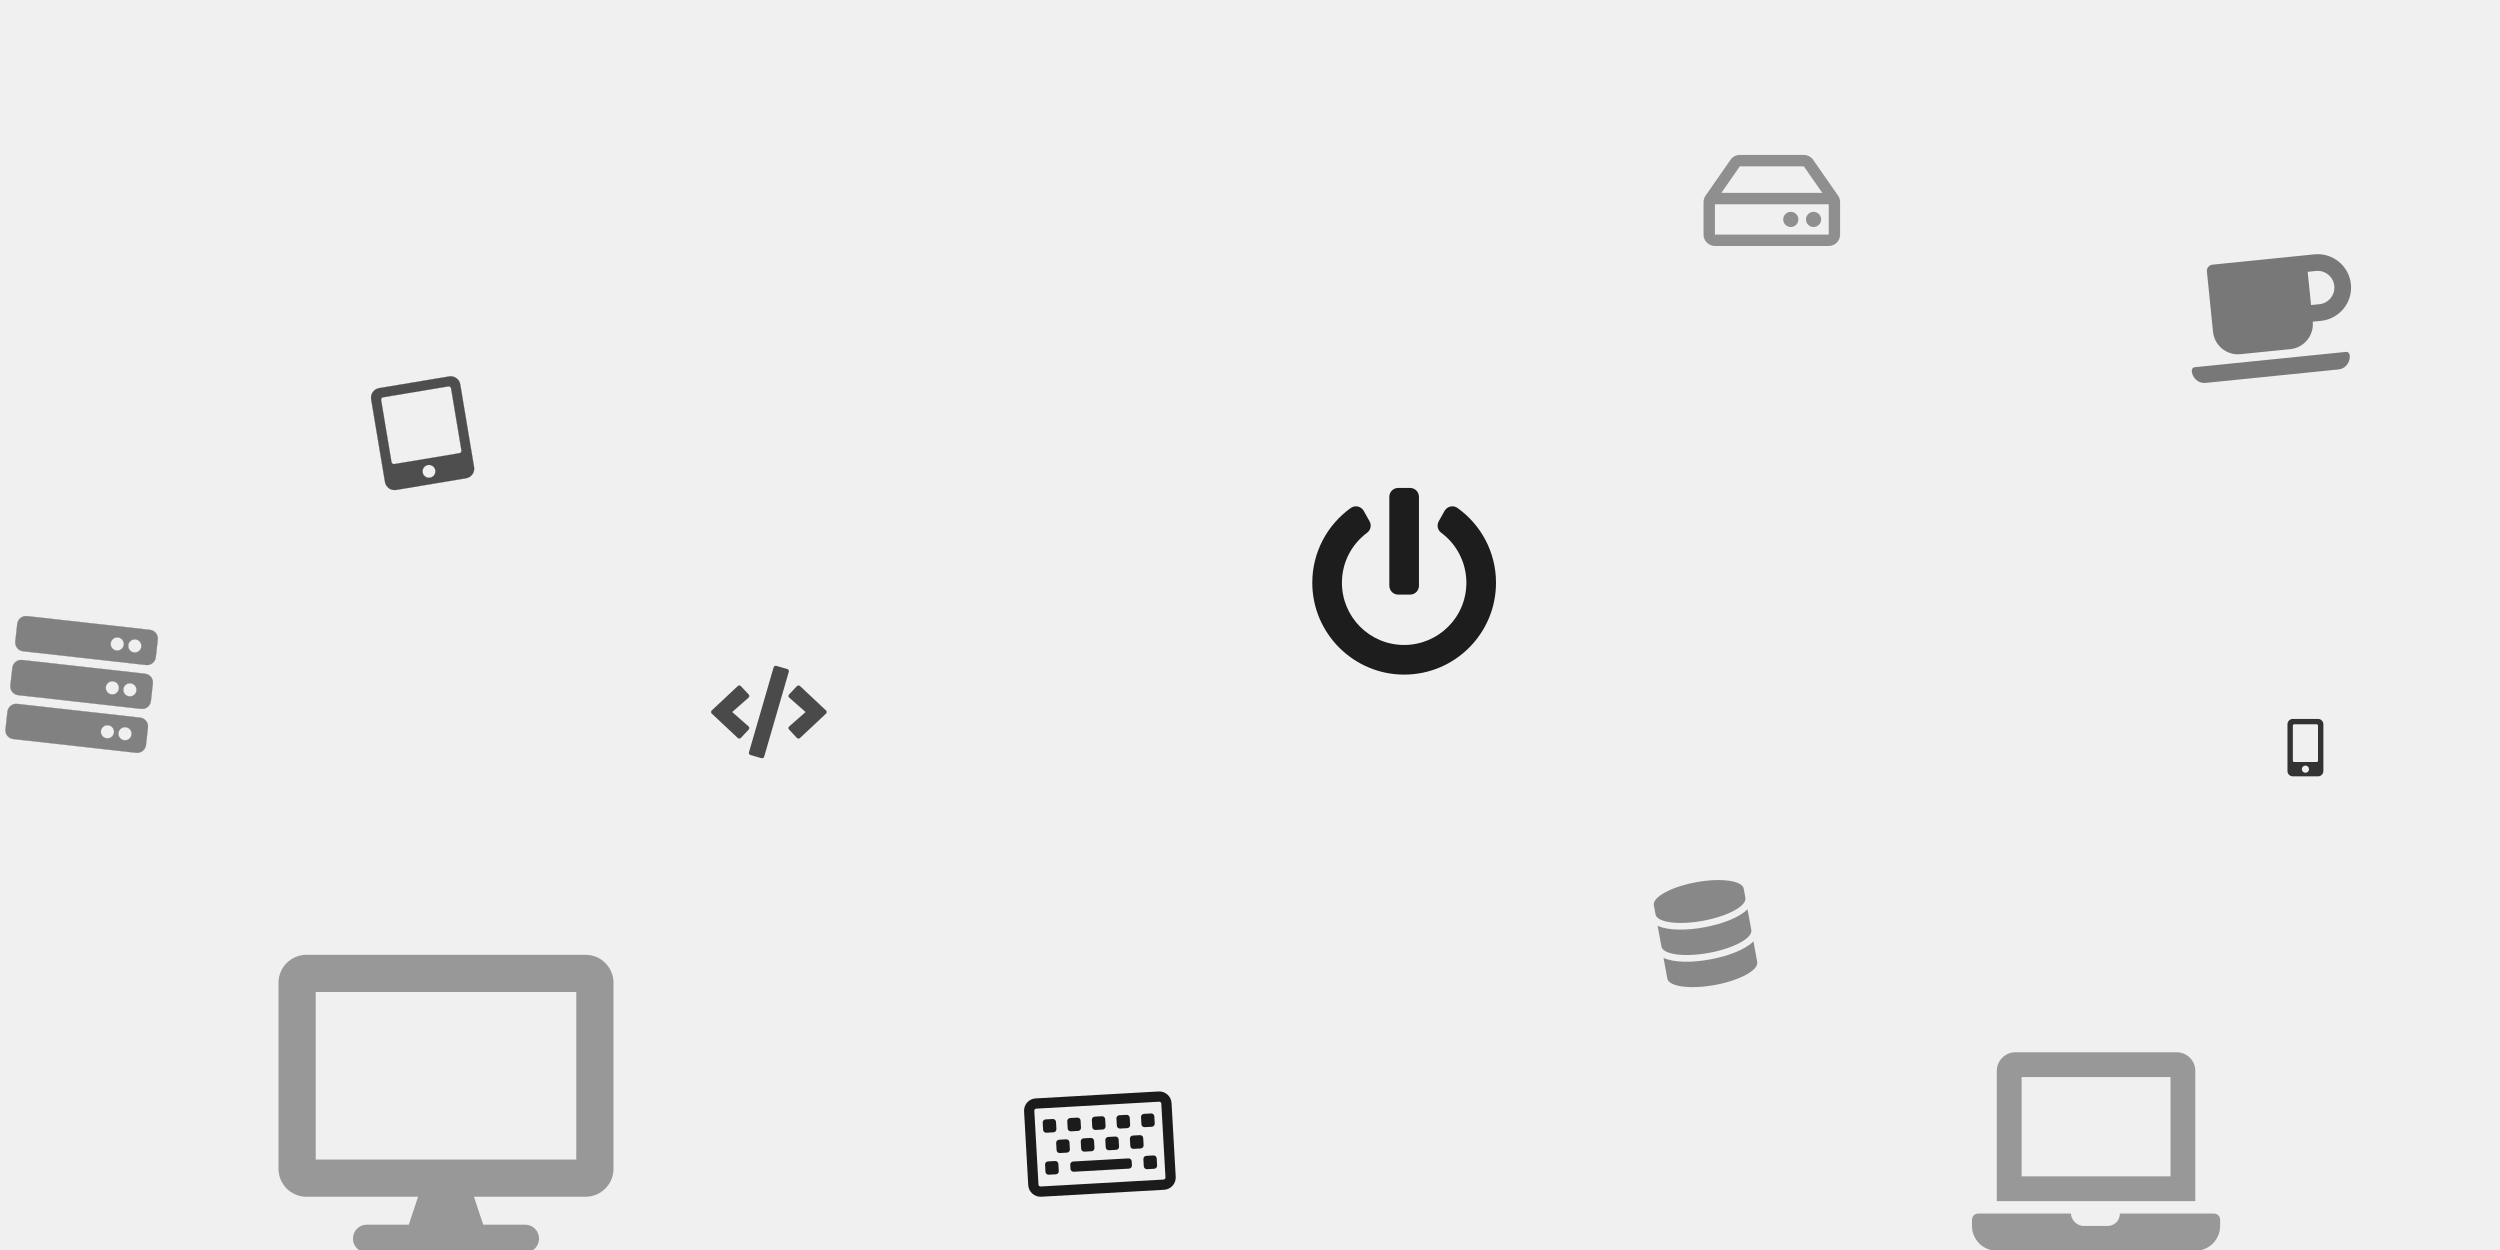
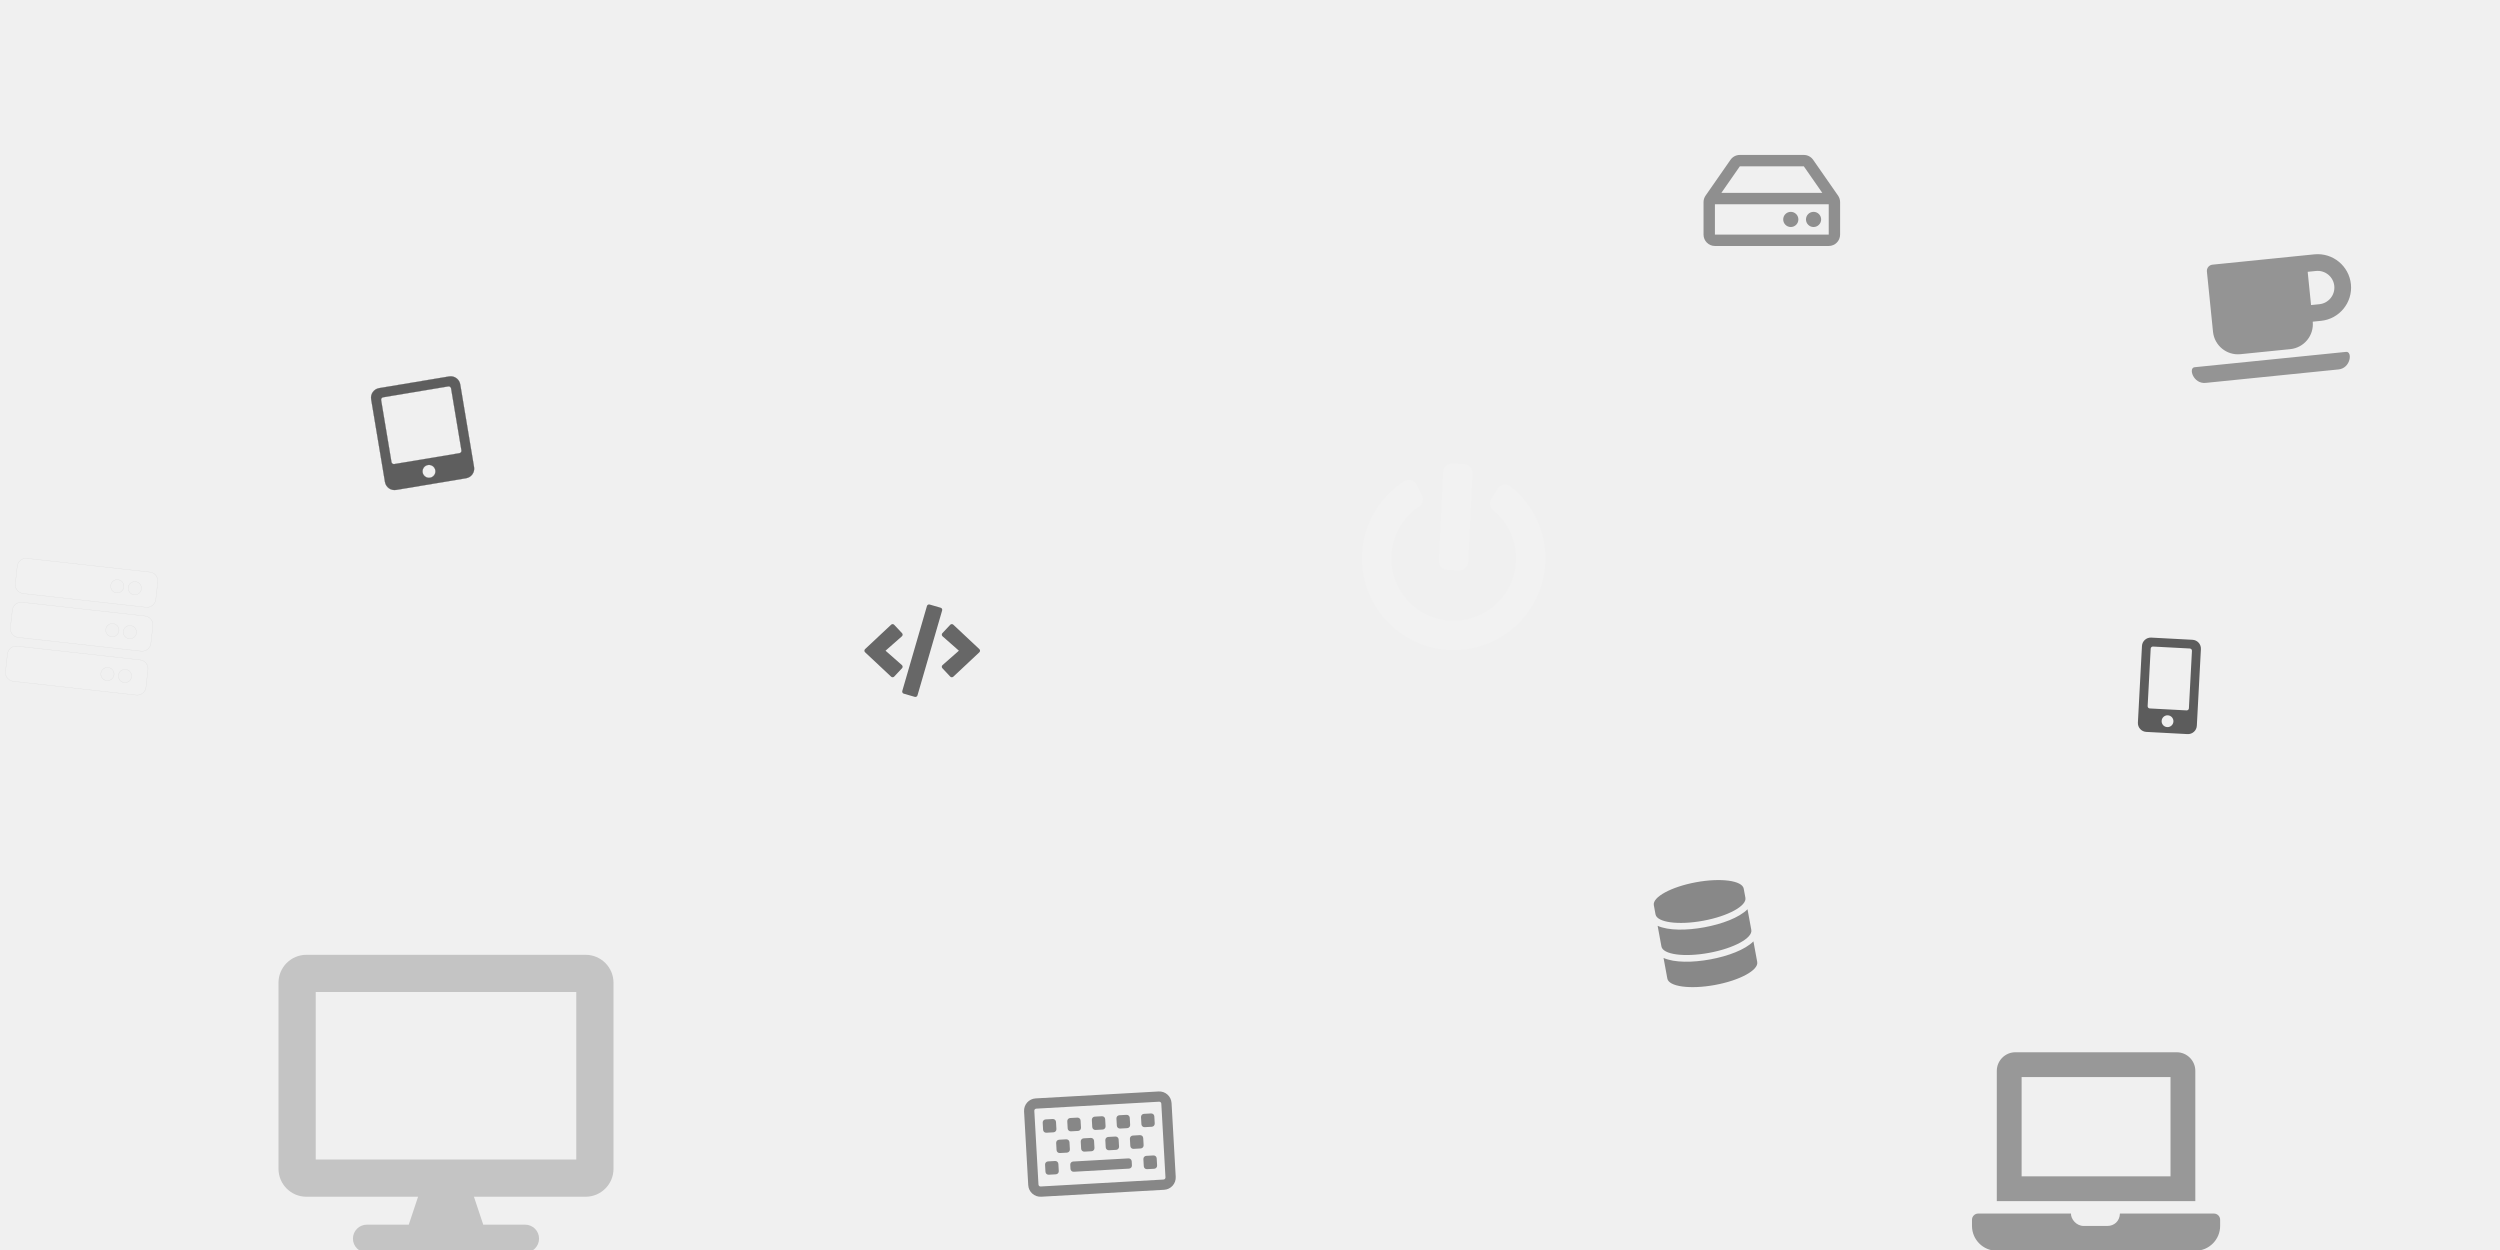
<svg xmlns="http://www.w3.org/2000/svg" width="1400" height="700" viewBox="0 0 370.417 185.208" version="1.1" id="svg8">
  <defs id="defs2" />
  <g id="layer1" transform="translate(0,-111.7916)">
    <path id="path10" d="m 258.361,243.457 0.25,1.359 c 0.221,1.198 -2.582,2.724 -6.259,3.401 -3.677,0.677 -6.839,0.25 -7.06,-0.948 l -0.25,-1.359 c -0.221,-1.198 2.582,-2.724 6.259,-3.401 3.677,-0.677 6.839,-0.25 7.06,0.948 z m 0.563,3.058 0.563,3.058 c 0.221,1.198 -2.582,2.724 -6.259,3.401 -3.677,0.677 -6.839,0.25 -7.06,-0.948 l -0.563,-3.058 c 1.612,0.722 4.315,0.698 6.926,0.217 2.61,-0.481 5.144,-1.422 6.394,-2.671 z m 0.876,4.757 0.563,3.058 c 0.221,1.198 -2.582,2.724 -6.259,3.401 -3.677,0.677 -6.839,0.25 -7.06,-0.948 l -0.563,-3.058 c 1.612,0.722 4.315,0.698 6.926,0.217 2.61,-0.481 5.144,-1.422 6.394,-2.671 z" style="stroke-width:0.03;opacity:0.432" />
    <path id="path21" d="m 328.032,291.599 h -13.929 c -0.043,1.138 -0.845,1.838 -1.881,1.838 h -3.493 c -1.074,0 -1.897,-1.004 -1.883,-1.838 h -13.744 c -0.506,0 -0.919,0.414 -0.919,0.919 v 0.919 c 0,2.022 1.655,3.677 3.677,3.677 h 29.414 c 2.022,0 3.677,-1.655 3.677,-3.677 v -0.919 c 0,-0.506 -0.414,-0.919 -0.919,-0.919 z m -2.758,-21.141 c 0,-1.517 -1.241,-2.758 -2.758,-2.758 h -23.899 c -1.517,0 -2.758,1.241 -2.758,2.758 v 19.303 h 29.414 z m -3.677,15.626 h -22.061 v -14.707 h 22.061 z" style="stroke-width:0.057;opacity:0.364" />
-     <path id="path43" d="m 171.661,273.51 -18.21,1.028 c -1.006,0.057 -1.775,0.918 -1.718,1.924 l 0.617,10.926 c 0.057,1.006 0.918,1.775 1.924,1.718 l 18.21,-1.028 c 1.006,-0.057 1.775,-0.918 1.718,-1.924 l -0.617,-10.926 c -0.057,-1.006 -0.918,-1.775 -1.924,-1.718 z m 1.023,12.73 c 0.009,0.167 -0.119,0.311 -0.286,0.321 l -18.21,1.028 c -0.167,0.009 -0.311,-0.119 -0.321,-0.286 l -0.617,-10.926 c -0.009,-0.167 0.119,-0.311 0.286,-0.321 l 18.21,-1.028 c 0.167,-0.009 0.311,0.119 0.321,0.286 z m -14.163,-4.148 -0.06,-1.062 c -0.014,-0.251 -0.23,-0.444 -0.481,-0.43 l -1.062,0.06 c -0.251,0.014 -0.444,0.23 -0.43,0.481 l 0.06,1.062 c 0.014,0.251 0.23,0.444 0.481,0.43 l 1.062,-0.06 c 0.251,-0.014 0.444,-0.23 0.43,-0.481 z m 3.642,-0.206 -0.06,-1.062 c -0.014,-0.251 -0.23,-0.444 -0.481,-0.43 l -1.062,0.06 c -0.251,0.014 -0.444,0.23 -0.43,0.481 l 0.06,1.062 c 0.014,0.251 0.23,0.444 0.481,0.43 l 1.062,-0.06 c 0.251,-0.014 0.444,-0.23 0.43,-0.481 z m 3.642,-0.206 -0.06,-1.062 c -0.014,-0.251 -0.23,-0.444 -0.481,-0.43 l -1.062,0.06 c -0.251,0.014 -0.444,0.23 -0.43,0.481 l 0.06,1.062 c 0.014,0.251 0.23,0.444 0.481,0.43 l 1.062,-0.06 c 0.251,-0.014 0.444,-0.23 0.43,-0.481 z m 3.642,-0.206 -0.06,-1.062 c -0.014,-0.251 -0.23,-0.444 -0.481,-0.43 l -1.062,0.06 c -0.251,0.014 -0.444,0.23 -0.43,0.481 l 0.06,1.062 c 0.014,0.251 0.23,0.444 0.481,0.43 l 1.062,-0.06 c 0.251,-0.014 0.444,-0.23 0.43,-0.481 z m -12.571,3.831 -0.06,-1.062 c -0.014,-0.251 -0.23,-0.444 -0.481,-0.43 l -1.062,0.06 c -0.251,0.014 -0.444,0.23 -0.43,0.481 l 0.06,1.062 c 0.014,0.251 0.23,0.444 0.481,0.43 l 1.062,-0.06 c 0.251,-0.014 0.444,-0.23 0.43,-0.481 z m 14.568,-0.823 -0.06,-1.062 c -0.014,-0.251 -0.23,-0.444 -0.481,-0.43 l -1.062,0.06 c -0.251,0.014 -0.444,0.23 -0.43,0.481 l 0.06,1.062 c 0.014,0.251 0.23,0.444 0.481,0.43 l 1.062,-0.06 c 0.251,-0.014 0.444,-0.23 0.43,-0.481 z m -14.919,-5.399 -0.06,-1.062 c -0.014,-0.251 -0.23,-0.444 -0.481,-0.43 l -1.062,0.06 c -0.251,0.014 -0.444,0.23 -0.43,0.481 l 0.06,1.062 c 0.014,0.251 0.23,0.444 0.481,0.43 l 1.062,-0.06 c 0.251,-0.014 0.444,-0.23 0.43,-0.481 z m 3.642,-0.206 -0.06,-1.062 c -0.014,-0.251 -0.23,-0.444 -0.481,-0.43 l -1.062,0.06 c -0.251,0.014 -0.444,0.23 -0.43,0.481 l 0.06,1.062 c 0.014,0.251 0.23,0.444 0.481,0.43 l 1.062,-0.06 c 0.251,-0.014 0.444,-0.23 0.43,-0.481 z m 3.642,-0.206 -0.06,-1.062 c -0.014,-0.251 -0.23,-0.444 -0.481,-0.43 l -1.062,0.06 c -0.251,0.014 -0.444,0.23 -0.43,0.481 l 0.06,1.062 c 0.014,0.251 0.23,0.444 0.481,0.43 l 1.062,-0.06 c 0.251,-0.014 0.444,-0.23 0.43,-0.481 z m 3.642,-0.206 -0.06,-1.062 c -0.014,-0.251 -0.23,-0.444 -0.481,-0.43 l -1.062,0.06 c -0.251,0.014 -0.444,0.23 -0.43,0.481 l 0.06,1.062 c 0.014,0.251 0.23,0.444 0.481,0.43 l 1.062,-0.06 c 0.251,-0.014 0.444,-0.23 0.43,-0.481 z m 3.642,-0.206 -0.06,-1.062 c -0.014,-0.251 -0.23,-0.444 -0.481,-0.43 l -1.062,0.06 c -0.251,0.014 -0.444,0.23 -0.43,0.481 l 0.06,1.062 c 0.014,0.251 0.23,0.444 0.481,0.43 l 1.062,-0.06 c 0.251,-0.014 0.444,-0.23 0.43,-0.481 z m -3.379,6.204 -0.034,-0.607 c -0.014,-0.251 -0.23,-0.444 -0.481,-0.43 l -8.194,0.463 c -0.251,0.014 -0.444,0.23 -0.43,0.481 l 0.034,0.607 c 0.014,0.251 0.23,0.444 0.481,0.43 l 8.194,-0.463 c 0.251,-0.014 0.444,-0.23 0.43,-0.481 z" style="stroke-width:0.038;opacity:0.883" />
-     <path id="path54" d="M 86.764,253.262 H 45.401 c -2.284,0 -4.136,1.853 -4.136,4.136 v 27.575 c 0,2.284 1.853,4.136 4.136,4.136 h 16.545 l -1.379,4.136 h -6.204 c -1.146,0 -2.068,0.922 -2.068,2.068 0,1.146 0.922,2.068 2.068,2.068 h 23.439 c 1.146,0 2.068,-0.922 2.068,-2.068 0,-1.146 -0.922,-2.068 -2.068,-2.068 h -6.204 l -1.379,-4.136 h 16.545 c 2.284,0 4.136,-1.853 4.136,-4.136 v -27.575 c 0,-2.284 -1.853,-4.136 -4.136,-4.136 z M 85.385,283.594 H 46.78 V 258.776 H 85.385 Z" style="stroke-width:0.086;opacity:0.364" />
-     <path id="path76" d="m 331.962,164.269 7.388,-0.748 c 2.039,-0.207 3.527,-2.029 3.32,-4.068 l 1.231,-0.125 c 2.717,-0.275 4.702,-2.708 4.427,-5.424 -0.275,-2.717 -2.708,-4.702 -5.424,-4.427 l -15.084,1.528 c -0.512,0.052 -0.882,0.505 -0.83,1.017 l 0.904,8.927 c 0.207,2.039 2.029,3.527 4.068,3.32 z m 11.191,-12.329 c 1.358,-0.138 2.575,0.855 2.712,2.213 0.138,1.358 -0.855,2.575 -2.213,2.712 l -1.231,0.125 -0.499,-4.925 z m 3.332,14.59 -19.679,1.993 c -1.832,0.185 -2.597,-2.225 -1.635,-2.322 l 22.445,-2.273 c 0.962,-0.097 0.703,2.417 -1.132,2.603 z" style="stroke-width:0.039;opacity:0.503" />
-     <path id="path87" d="M 21.635,210.318 3.425,208.283 c -0.718,-0.08 -1.236,-0.728 -1.155,-1.446 l 0.291,-2.602 c 0.08,-0.718 0.728,-1.236 1.446,-1.155 l 18.211,2.035 c 0.718,0.08 1.236,0.728 1.155,1.446 l -0.291,2.602 c -0.08,0.718 -0.728,1.236 -1.446,1.155 z m -1.551,-3.795 c -0.539,-0.06 -1.024,0.328 -1.085,0.867 -0.06,0.539 0.328,1.024 0.867,1.085 0.539,0.06 1.024,-0.328 1.085,-0.867 0.06,-0.539 -0.328,-1.024 -0.867,-1.085 z m -2.602,-0.291 c -0.539,-0.06 -1.024,0.328 -1.085,0.867 -0.06,0.539 0.328,1.024 0.867,1.085 0.539,0.06 1.024,-0.328 1.085,-0.867 0.06,-0.539 -0.328,-1.024 -0.867,-1.085 z m 3.426,10.59 -18.211,-2.035 c -0.718,-0.08 -1.236,-0.728 -1.155,-1.446 l 0.291,-2.602 c 0.08,-0.718 0.728,-1.236 1.446,-1.155 l 18.211,2.035 c 0.718,0.08 1.236,0.728 1.155,1.446 l -0.291,2.602 c -0.08,0.718 -0.728,1.236 -1.446,1.155 z m -1.551,-3.795 c -0.539,-0.06 -1.024,0.328 -1.085,0.867 -0.06,0.539 0.328,1.024 0.867,1.085 0.539,0.06 1.024,-0.328 1.085,-0.867 0.06,-0.539 -0.328,-1.024 -0.867,-1.085 z m -2.602,-0.291 c -0.539,-0.06 -1.024,0.328 -1.085,0.867 -0.06,0.539 0.328,1.024 0.867,1.085 0.539,0.06 1.024,-0.328 1.085,-0.867 0.06,-0.539 -0.328,-1.024 -0.867,-1.085 z m 3.426,10.59 -18.211,-2.035 c -0.718,-0.08 -1.236,-0.728 -1.155,-1.446 l 0.291,-2.602 c 0.08,-0.718 0.728,-1.236 1.446,-1.155 l 18.211,2.035 c 0.718,0.08 1.236,0.728 1.155,1.446 l -0.291,2.602 c -0.08,0.718 -0.728,1.236 -1.446,1.155 z m -1.551,-3.795 c -0.539,-0.06 -1.024,0.328 -1.085,0.867 -0.06,0.539 0.328,1.024 0.867,1.085 0.539,0.06 1.024,-0.328 1.085,-0.867 0.06,-0.539 -0.328,-1.024 -0.867,-1.085 z m -2.602,-0.291 c -0.539,-0.06 -1.024,0.328 -1.085,0.867 -0.06,0.539 0.328,1.024 0.867,1.085 0.539,0.06 1.024,-0.328 1.085,-0.867 0.06,-0.539 -0.328,-1.024 -0.867,-1.085 z" style="stroke-width:0.041;stroke:#000000;stroke-opacity:1;opacity:0.464" />
+     <path id="path43" d="m 171.661,273.51 -18.21,1.028 c -1.006,0.057 -1.775,0.918 -1.718,1.924 l 0.617,10.926 c 0.057,1.006 0.918,1.775 1.924,1.718 l 18.21,-1.028 c 1.006,-0.057 1.775,-0.918 1.718,-1.924 l -0.617,-10.926 c -0.057,-1.006 -0.918,-1.775 -1.924,-1.718 z m 1.023,12.73 c 0.009,0.167 -0.119,0.311 -0.286,0.321 l -18.21,1.028 c -0.167,0.009 -0.311,-0.119 -0.321,-0.286 l -0.617,-10.926 c -0.009,-0.167 0.119,-0.311 0.286,-0.321 l 18.21,-1.028 c 0.167,-0.009 0.311,0.119 0.321,0.286 z m -14.163,-4.148 -0.06,-1.062 c -0.014,-0.251 -0.23,-0.444 -0.481,-0.43 l -1.062,0.06 c -0.251,0.014 -0.444,0.23 -0.43,0.481 l 0.06,1.062 c 0.014,0.251 0.23,0.444 0.481,0.43 l 1.062,-0.06 c 0.251,-0.014 0.444,-0.23 0.43,-0.481 z m 3.642,-0.206 -0.06,-1.062 c -0.014,-0.251 -0.23,-0.444 -0.481,-0.43 l -1.062,0.06 c -0.251,0.014 -0.444,0.23 -0.43,0.481 l 0.06,1.062 c 0.014,0.251 0.23,0.444 0.481,0.43 l 1.062,-0.06 c 0.251,-0.014 0.444,-0.23 0.43,-0.481 z m 3.642,-0.206 -0.06,-1.062 c -0.014,-0.251 -0.23,-0.444 -0.481,-0.43 l -1.062,0.06 c -0.251,0.014 -0.444,0.23 -0.43,0.481 l 0.06,1.062 c 0.014,0.251 0.23,0.444 0.481,0.43 l 1.062,-0.06 c 0.251,-0.014 0.444,-0.23 0.43,-0.481 z m 3.642,-0.206 -0.06,-1.062 c -0.014,-0.251 -0.23,-0.444 -0.481,-0.43 l -1.062,0.06 c -0.251,0.014 -0.444,0.23 -0.43,0.481 l 0.06,1.062 c 0.014,0.251 0.23,0.444 0.481,0.43 l 1.062,-0.06 c 0.251,-0.014 0.444,-0.23 0.43,-0.481 z m -12.571,3.831 -0.06,-1.062 c -0.014,-0.251 -0.23,-0.444 -0.481,-0.43 l -1.062,0.06 c -0.251,0.014 -0.444,0.23 -0.43,0.481 l 0.06,1.062 c 0.014,0.251 0.23,0.444 0.481,0.43 l 1.062,-0.06 c 0.251,-0.014 0.444,-0.23 0.43,-0.481 z m 14.568,-0.823 -0.06,-1.062 c -0.014,-0.251 -0.23,-0.444 -0.481,-0.43 l -1.062,0.06 c -0.251,0.014 -0.444,0.23 -0.43,0.481 l 0.06,1.062 c 0.014,0.251 0.23,0.444 0.481,0.43 l 1.062,-0.06 c 0.251,-0.014 0.444,-0.23 0.43,-0.481 z m -14.919,-5.399 -0.06,-1.062 c -0.014,-0.251 -0.23,-0.444 -0.481,-0.43 l -1.062,0.06 c -0.251,0.014 -0.444,0.23 -0.43,0.481 l 0.06,1.062 c 0.014,0.251 0.23,0.444 0.481,0.43 l 1.062,-0.06 c 0.251,-0.014 0.444,-0.23 0.43,-0.481 z m 3.642,-0.206 -0.06,-1.062 c -0.014,-0.251 -0.23,-0.444 -0.481,-0.43 l -1.062,0.06 c -0.251,0.014 -0.444,0.23 -0.43,0.481 l 0.06,1.062 c 0.014,0.251 0.23,0.444 0.481,0.43 l 1.062,-0.06 c 0.251,-0.014 0.444,-0.23 0.43,-0.481 z m 3.642,-0.206 -0.06,-1.062 c -0.014,-0.251 -0.23,-0.444 -0.481,-0.43 l -1.062,0.06 c -0.251,0.014 -0.444,0.23 -0.43,0.481 l 0.06,1.062 c 0.014,0.251 0.23,0.444 0.481,0.43 l 1.062,-0.06 c 0.251,-0.014 0.444,-0.23 0.43,-0.481 z m 3.642,-0.206 -0.06,-1.062 c -0.014,-0.251 -0.23,-0.444 -0.481,-0.43 l -1.062,0.06 c -0.251,0.014 -0.444,0.23 -0.43,0.481 l 0.06,1.062 c 0.014,0.251 0.23,0.444 0.481,0.43 l 1.062,-0.06 c 0.251,-0.014 0.444,-0.23 0.43,-0.481 z m 3.642,-0.206 -0.06,-1.062 c -0.014,-0.251 -0.23,-0.444 -0.481,-0.43 l -1.062,0.06 c -0.251,0.014 -0.444,0.23 -0.43,0.481 l 0.06,1.062 c 0.014,0.251 0.23,0.444 0.481,0.43 l 1.062,-0.06 c 0.251,-0.014 0.444,-0.23 0.43,-0.481 z m -3.379,6.204 -0.034,-0.607 c -0.014,-0.251 -0.23,-0.444 -0.481,-0.43 l -8.194,0.463 c -0.251,0.014 -0.444,0.23 -0.43,0.481 l 0.034,0.607 c 0.014,0.251 0.23,0.444 0.481,0.43 l 8.194,-0.463 c 0.251,-0.014 0.444,-0.23 0.43,-0.481 z" style="stroke-width:0.038;opacity:0.438" />
+     <path id="path54" d="M 86.764,253.262 H 45.401 c -2.284,0 -4.136,1.853 -4.136,4.136 v 27.575 c 0,2.284 1.853,4.136 4.136,4.136 h 16.545 l -1.379,4.136 h -6.204 c -1.146,0 -2.068,0.922 -2.068,2.068 0,1.146 0.922,2.068 2.068,2.068 h 23.439 c 1.146,0 2.068,-0.922 2.068,-2.068 0,-1.146 -0.922,-2.068 -2.068,-2.068 h -6.204 l -1.379,-4.136 h 16.545 c 2.284,0 4.136,-1.853 4.136,-4.136 v -27.575 c 0,-2.284 -1.853,-4.136 -4.136,-4.136 z M 85.385,283.594 H 46.78 V 258.776 H 85.385 Z" style="stroke-width:0.086;opacity:0.185" />
+     <path id="path76" d="m 331.962,164.269 7.388,-0.748 c 2.039,-0.207 3.527,-2.029 3.32,-4.068 l 1.231,-0.125 c 2.717,-0.275 4.702,-2.708 4.427,-5.424 -0.275,-2.717 -2.708,-4.702 -5.424,-4.427 l -15.084,1.528 c -0.512,0.052 -0.882,0.505 -0.83,1.017 l 0.904,8.927 c 0.207,2.039 2.029,3.527 4.068,3.32 z m 11.191,-12.329 c 1.358,-0.138 2.575,0.855 2.712,2.213 0.138,1.358 -0.855,2.575 -2.213,2.712 l -1.231,0.125 -0.499,-4.925 z m 3.332,14.59 -19.679,1.993 c -1.832,0.185 -2.597,-2.225 -1.635,-2.322 l 22.445,-2.273 c 0.962,-0.097 0.703,2.417 -1.132,2.603 z" style="stroke-width:0.039;opacity:0.386" />
+     <path id="path87" d="M 21.635,201.765 3.425,199.73 c -0.718,-0.08 -1.236,-0.728 -1.155,-1.446 l 0.291,-2.602 c 0.08,-0.718 0.728,-1.236 1.446,-1.155 l 18.211,2.035 c 0.718,0.08 1.236,0.728 1.155,1.446 l -0.291,2.602 c -0.08,0.718 -0.728,1.236 -1.446,1.155 z m -1.551,-3.795 c -0.539,-0.06 -1.024,0.328 -1.085,0.867 -0.06,0.539 0.328,1.024 0.867,1.085 0.539,0.06 1.024,-0.328 1.085,-0.867 0.06,-0.539 -0.328,-1.024 -0.867,-1.085 z m -2.602,-0.291 c -0.539,-0.06 -1.024,0.328 -1.085,0.867 -0.06,0.539 0.328,1.024 0.867,1.085 0.539,0.06 1.024,-0.328 1.085,-0.867 0.06,-0.539 -0.328,-1.024 -0.867,-1.085 z m 3.426,10.59 -18.211,-2.035 c -0.718,-0.08 -1.236,-0.728 -1.155,-1.446 l 0.291,-2.602 c 0.08,-0.718 0.728,-1.236 1.446,-1.155 l 18.211,2.035 c 0.718,0.08 1.236,0.728 1.155,1.446 l -0.291,2.602 c -0.08,0.718 -0.728,1.236 -1.446,1.155 z m -1.551,-3.795 c -0.539,-0.06 -1.024,0.328 -1.085,0.867 -0.06,0.539 0.328,1.024 0.867,1.085 0.539,0.06 1.024,-0.328 1.085,-0.867 0.06,-0.539 -0.328,-1.024 -0.867,-1.085 z m -2.602,-0.291 c -0.539,-0.06 -1.024,0.328 -1.085,0.867 -0.06,0.539 0.328,1.024 0.867,1.085 0.539,0.06 1.024,-0.328 1.085,-0.867 0.06,-0.539 -0.328,-1.024 -0.867,-1.085 z m 3.426,10.59 -18.211,-2.035 c -0.718,-0.08 -1.236,-0.728 -1.155,-1.446 l 0.291,-2.602 c 0.08,-0.718 0.728,-1.236 1.446,-1.155 l 18.211,2.035 c 0.718,0.08 1.236,0.728 1.155,1.446 l -0.291,2.602 c -0.08,0.718 -0.728,1.236 -1.446,1.155 z m -1.551,-3.795 c -0.539,-0.06 -1.024,0.328 -1.085,0.867 -0.06,0.539 0.328,1.024 0.867,1.085 0.539,0.06 1.024,-0.328 1.085,-0.867 0.06,-0.539 -0.328,-1.024 -0.867,-1.085 z m -2.602,-0.291 c -0.539,-0.06 -1.024,0.328 -1.085,0.867 -0.06,0.539 0.328,1.024 0.867,1.085 0.539,0.06 1.024,-0.328 1.085,-0.867 0.06,-0.539 -0.328,-1.024 -0.867,-1.085 z" style="opacity:0.091;fill:#ffffff;fill-opacity:1;stroke:#000000;stroke-width:0.041;stroke-opacity:1" />
    <path id="path109" d="m 272.341,140.778 -3.692,-5.307 a 1.686,1.686 0 0 0 -1.384,-0.723 h -9.48 a 1.686,1.686 0 0 0 -1.384,0.723 l -3.692,5.307 a 1.686,1.686 0 0 0 -0.302,0.963 v 4.811 c 0,0.931 0.755,1.686 1.686,1.686 h 16.863 c 0.931,0 1.686,-0.755 1.686,-1.686 v -4.811 c 0,-0.344 -0.105,-0.68 -0.302,-0.963 z m -14.555,-4.344 h 9.48 l 2.737,3.935 h -14.954 z m 13.171,10.118 h -16.863 v -4.497 h 16.863 z m -1.124,-2.248 c 0,0.621 -0.503,1.124 -1.124,1.124 -0.621,0 -1.124,-0.503 -1.124,-1.124 0,-0.621 0.503,-1.124 1.124,-1.124 0.621,0 1.124,0.503 1.124,1.124 z m -3.373,0 c 0,0.621 -0.503,1.124 -1.124,1.124 -0.621,0 -1.124,-0.503 -1.124,-1.124 0,-0.621 0.503,-1.124 1.124,-1.124 0.621,0 1.124,0.503 1.124,1.124 z" style="stroke-width:0.035;opacity:0.406" />
-     <path id="path120" d="m 112.823,224.131 -1.633,-0.474 c -0.171,-0.048 -0.268,-0.228 -0.22,-0.399 l 3.655,-12.589 c 0.048,-0.171 0.228,-0.268 0.399,-0.22 l 1.633,0.474 c 0.171,0.048 0.268,0.228 0.22,0.399 l -3.655,12.589 c -0.051,0.171 -0.228,0.27 -0.399,0.22 z m -3.052,-3.004 1.165,-1.242 c 0.123,-0.131 0.115,-0.34 -0.021,-0.461 l -2.426,-2.134 2.426,-2.134 c 0.137,-0.12 0.147,-0.329 0.021,-0.461 l -1.165,-1.242 c -0.12,-0.129 -0.324,-0.137 -0.455,-0.013 l -3.858,3.614 c -0.137,0.126 -0.137,0.343 0,0.469 l 3.858,3.617 c 0.131,0.123 0.335,0.118 0.455,-0.013 z m 8.76,0.016 3.858,-3.617 c 0.137,-0.126 0.137,-0.343 0,-0.469 l -3.858,-3.62 c -0.129,-0.12 -0.332,-0.115 -0.455,0.013 l -1.165,1.242 c -0.123,0.131 -0.115,0.34 0.021,0.461 l 2.426,2.137 -2.426,2.134 c -0.137,0.12 -0.147,0.329 -0.021,0.461 l 1.165,1.242 c 0.12,0.131 0.324,0.137 0.455,0.016 z" style="stroke-width:0.027;opacity:0.688" />
-     <path id="path142" d="m 66.541,167.568 -10.369,1.732 c -0.781,0.13 -1.308,0.87 -1.178,1.65 l 2.047,12.254 c 0.13,0.781 0.87,1.308 1.65,1.178 l 10.369,-1.732 c 0.781,-0.13 1.308,-0.87 1.178,-1.65 l -2.047,-12.254 c -0.13,-0.781 -0.87,-1.308 -1.65,-1.178 z m -2.822,15.005 c -0.521,0.087 -1.013,-0.264 -1.1,-0.785 -0.087,-0.521 0.264,-1.013 0.785,-1.1 0.521,-0.087 1.013,0.264 1.1,0.785 0.087,0.521 -0.264,1.013 -0.785,1.1 z m 4.653,-4.047 c 0.032,0.194 -0.1,0.38 -0.294,0.413 l -9.662,1.614 c -0.194,0.033 -0.38,-0.1 -0.413,-0.294 l -1.535,-9.191 c -0.032,-0.194 0.1,-0.38 0.294,-0.413 l 9.662,-1.614 c 0.194,-0.033 0.38,0.1 0.413,0.294 z" style="stroke-width:0.03;stroke:#000000;stroke-opacity:1;opacity:0.675" />
-     <path id="path164" d="m 343.45,218.309 h -3.725 c -0.441,0 -0.798,0.357 -0.798,0.798 v 6.917 c 0,0.441 0.357,0.798 0.798,0.798 h 3.725 c 0.441,0 0.798,-0.358 0.798,-0.798 v -6.917 c 0,-0.441 -0.357,-0.798 -0.798,-0.798 z m -1.862,7.982 c -0.294,0 -0.532,-0.238 -0.532,-0.532 0,-0.294 0.238,-0.532 0.532,-0.532 0.294,0 0.532,0.238 0.532,0.532 0,0.294 -0.238,0.532 -0.532,0.532 z m 1.862,-1.796 c 0,0.11 -0.09,0.2 -0.2,0.2 h -3.326 c -0.11,0 -0.2,-0.09 -0.2,-0.2 v -5.188 c 0,-0.11 0.09,-0.2 0.2,-0.2 h 3.326 c 0.11,0 0.2,0.09 0.2,0.2 z" style="stroke-width:0.017;opacity:0.789" />
-     <path id="path175" d="m 215.95,187.056 c 3.458,2.47 5.708,6.509 5.708,11.08 0,7.508 -6.081,13.594 -13.583,13.61 -7.491,0.016 -13.627,-6.092 -13.638,-13.589 -0.005,-4.572 2.245,-8.622 5.697,-11.097 0.642,-0.456 1.537,-0.263 1.921,0.423 l 0.867,1.542 c 0.324,0.576 0.17,1.306 -0.362,1.701 -2.278,1.69 -3.732,4.369 -3.732,7.403 -0.005,5.066 4.089,9.225 9.22,9.225 5.027,0 9.253,-4.072 9.22,-9.28 -0.016,-2.843 -1.356,-5.587 -3.737,-7.354 -0.532,-0.395 -0.681,-1.125 -0.357,-1.696 l 0.867,-1.542 c 0.384,-0.681 1.273,-0.884 1.91,-0.428 z m -5.708,11.52 V 185.404 c 0,-0.73 -0.587,-1.317 -1.317,-1.317 h -1.756 c -0.73,0 -1.317,0.587 -1.317,1.317 v 13.171 c 0,0.73 0.587,1.317 1.317,1.317 h 1.756 c 0.73,0 1.317,-0.587 1.317,-1.317 z" style="stroke-width:0.055;opacity:0.877" />
+     <path id="path120" d="m 135.541,215.044 -1.633,-0.474 c -0.171,-0.048 -0.268,-0.228 -0.22,-0.399 l 3.655,-12.589 c 0.048,-0.171 0.228,-0.268 0.399,-0.22 l 1.633,0.474 c 0.171,0.048 0.268,0.228 0.22,0.399 l -3.655,12.589 c -0.051,0.171 -0.228,0.27 -0.399,0.22 z m -3.052,-3.004 1.165,-1.242 c 0.123,-0.131 0.115,-0.34 -0.021,-0.461 l -2.426,-2.134 2.426,-2.134 c 0.137,-0.12 0.147,-0.329 0.021,-0.461 l -1.165,-1.242 c -0.12,-0.129 -0.324,-0.137 -0.455,-0.013 l -3.858,3.614 c -0.137,0.126 -0.137,0.343 0,0.469 l 3.858,3.617 c 0.131,0.123 0.335,0.118 0.455,-0.013 z m 8.76,0.016 3.858,-3.617 c 0.137,-0.126 0.137,-0.343 0,-0.469 l -3.858,-3.62 c -0.129,-0.12 -0.332,-0.115 -0.455,0.013 l -1.165,1.242 c -0.123,0.131 -0.115,0.34 0.021,0.461 l 2.426,2.137 -2.426,2.134 c -0.137,0.12 -0.147,0.329 -0.021,0.461 l 1.165,1.242 c 0.12,0.131 0.324,0.137 0.455,0.016 z" style="opacity:0.571;stroke-width:0.027" />
+     <path id="path142" d="m 66.541,167.568 -10.369,1.732 c -0.781,0.13 -1.308,0.87 -1.178,1.65 l 2.047,12.254 c 0.13,0.781 0.87,1.308 1.65,1.178 l 10.369,-1.732 c 0.781,-0.13 1.308,-0.87 1.178,-1.65 l -2.047,-12.254 c -0.13,-0.781 -0.87,-1.308 -1.65,-1.178 z m -2.822,15.005 c -0.521,0.087 -1.013,-0.264 -1.1,-0.785 -0.087,-0.521 0.264,-1.013 0.785,-1.1 0.521,-0.087 1.013,0.264 1.1,0.785 0.087,0.521 -0.264,1.013 -0.785,1.1 z m 4.653,-4.047 c 0.032,0.194 -0.1,0.38 -0.294,0.413 l -9.662,1.614 c -0.194,0.033 -0.38,-0.1 -0.413,-0.294 l -1.535,-9.191 c -0.032,-0.194 0.1,-0.38 0.294,-0.413 l 9.662,-1.614 c 0.194,-0.033 0.38,0.1 0.413,0.294 z" style="stroke-width:0.03;stroke:#000000;stroke-opacity:1;opacity:0.607" />
+     <path id="path164" d="m 324.861,206.587 -6.113,-0.325 c -0.723,-0.038 -1.341,0.517 -1.38,1.24 l -0.603,11.353 c -0.038,0.723 0.517,1.341 1.24,1.38 l 6.113,0.325 c 0.723,0.038 1.341,-0.517 1.38,-1.24 l 0.603,-11.353 c 0.038,-0.723 -0.517,-1.341 -1.24,-1.38 z m -3.752,12.937 c -0.483,-0.026 -0.853,-0.437 -0.827,-0.92 0.026,-0.483 0.437,-0.853 0.92,-0.827 0.483,0.026 0.853,0.437 0.827,0.92 -0.026,0.483 -0.437,0.853 -0.92,0.827 z m 3.213,-2.785 c -0.01,0.18 -0.165,0.32 -0.345,0.31 l -5.458,-0.29 c -0.18,-0.01 -0.32,-0.165 -0.31,-0.345 l 0.452,-8.515 c 0.01,-0.18 0.165,-0.32 0.345,-0.31 l 5.458,0.29 c 0.18,0.01 0.32,0.165 0.31,0.345 z" style="opacity:0.614;stroke-width:0.027" />
+     <path id="path175" d="m 223.819,183.846 c 3.333,2.635 5.384,6.779 5.162,11.345 -0.365,7.499 -6.735,13.282 -14.229,12.933 -7.483,-0.348 -13.314,-6.748 -12.961,-14.236 0.217,-4.566 2.662,-8.502 6.23,-10.807 0.664,-0.424 1.548,-0.188 1.898,0.516 l 0.791,1.583 c 0.295,0.591 0.106,1.313 -0.445,1.682 -2.357,1.578 -3.94,4.182 -4.088,7.213 -0.251,5.059 3.635,9.414 8.76,9.663 5.021,0.245 9.44,-3.617 9.661,-8.821 0.122,-2.84 -1.082,-5.646 -3.375,-7.527 -0.512,-0.421 -0.625,-1.157 -0.274,-1.711 l 0.941,-1.498 c 0.417,-0.661 1.315,-0.821 1.928,-0.335 z m -6.261,11.228 0.641,-13.156 c 0.035,-0.729 -0.522,-1.344 -1.252,-1.38 l -1.754,-0.085 c -0.729,-0.035 -1.344,0.522 -1.38,1.251 l -0.641,13.156 c -0.035,0.729 0.522,1.344 1.252,1.38 l 1.754,0.086 c 0.729,0.035 1.344,-0.522 1.38,-1.252 z" style="opacity:0.107;fill:#ffffff;fill-opacity:1;stroke-width:0.055" />
  </g>
</svg>
